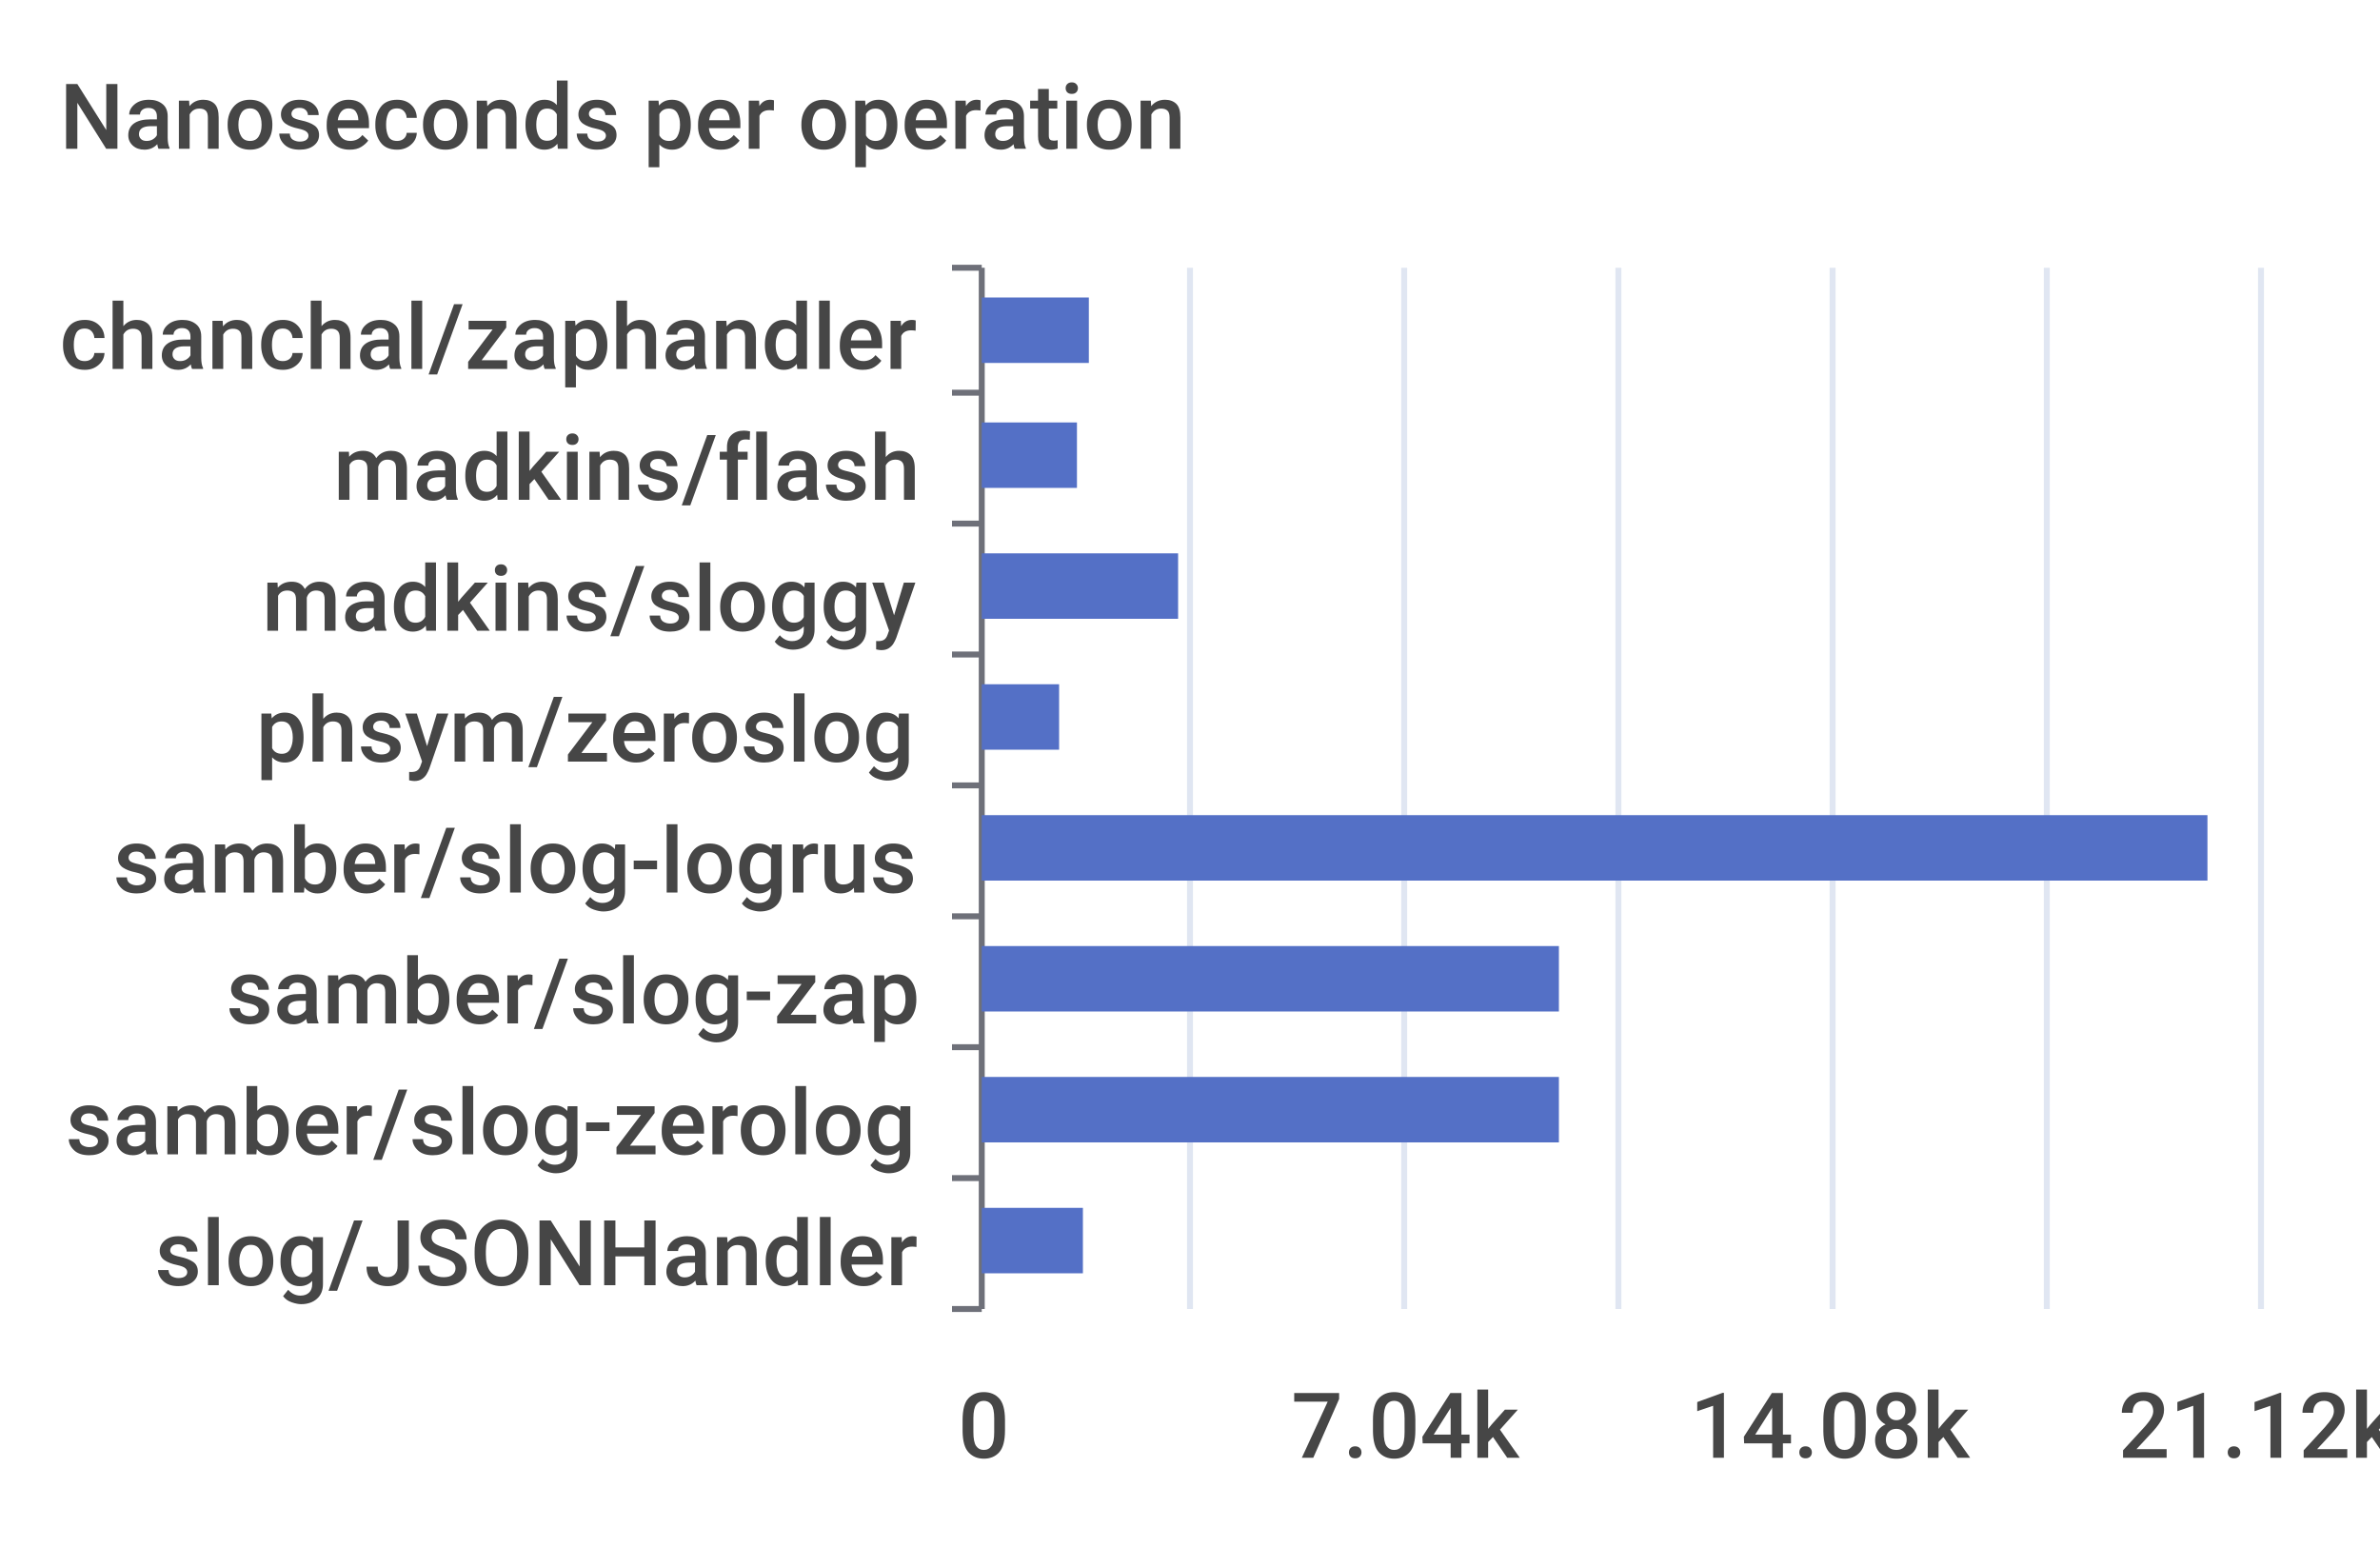
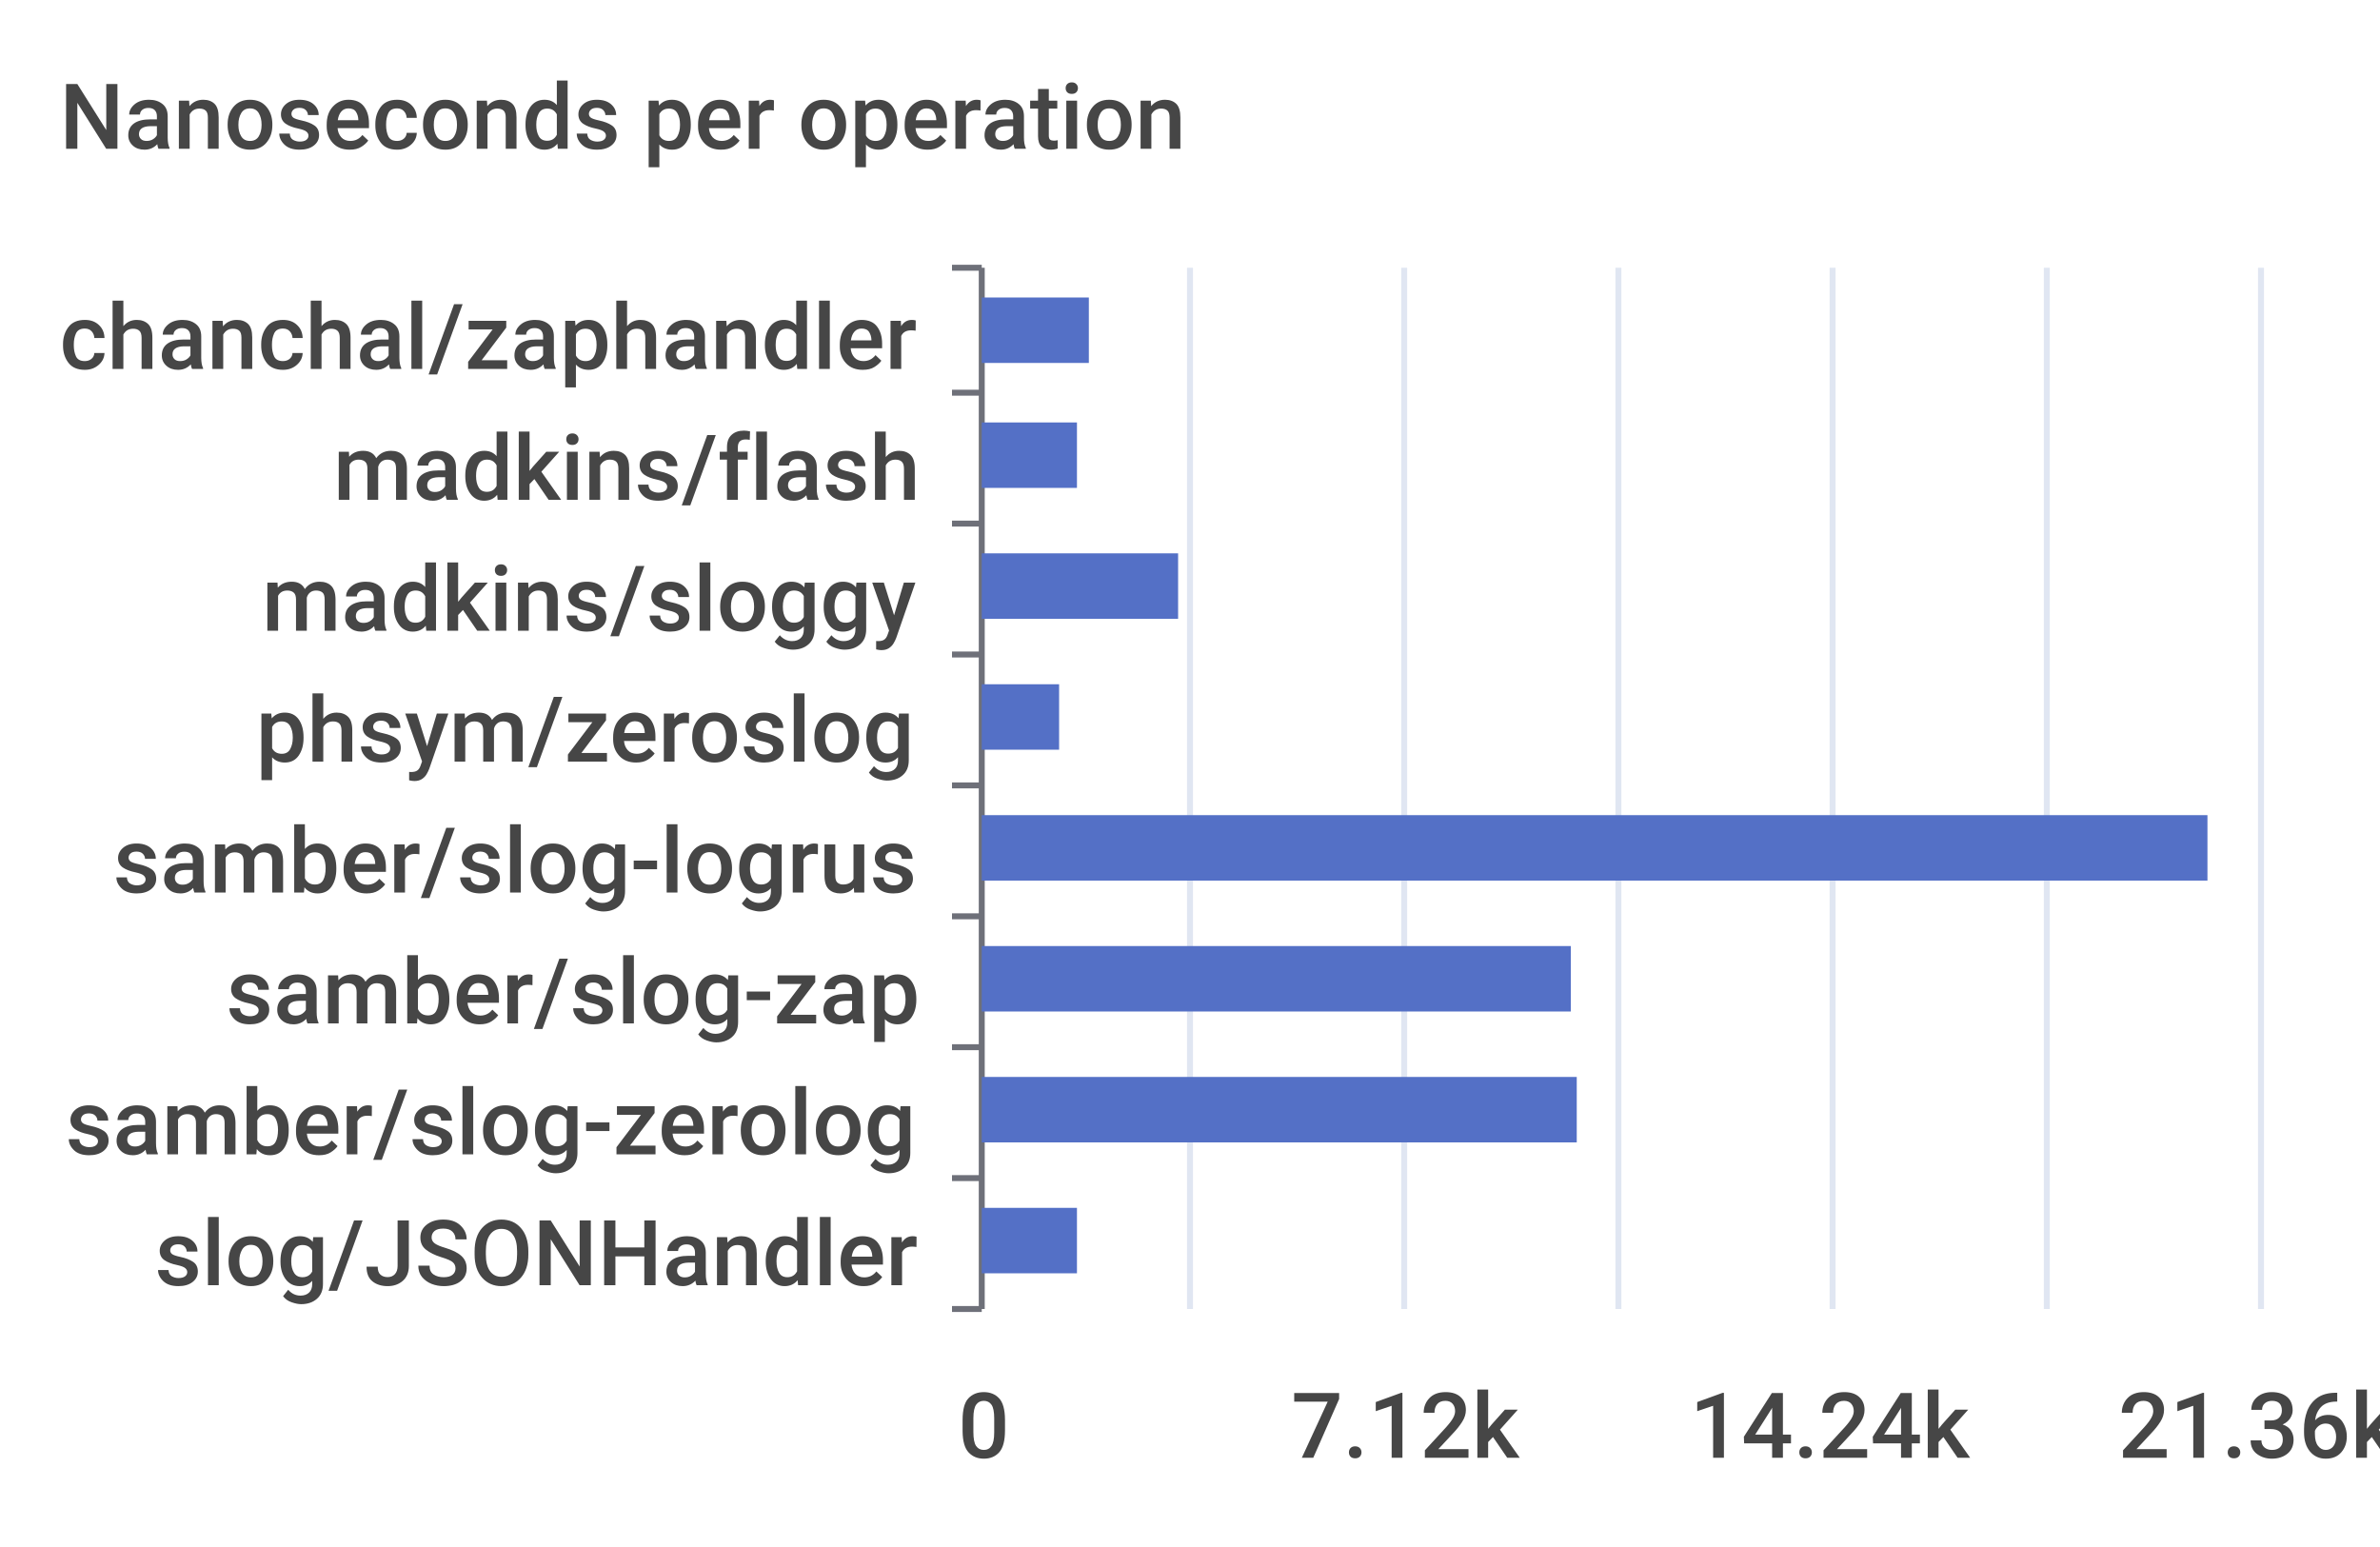
<svg xmlns="http://www.w3.org/2000/svg" width="400" height="260">\n<path d="M 0 0 L 400 0 L 400 260 L 0 260 L 0 0" style="stroke-width:0;stroke:none;fill:rgba(255,255,255,1.0)" />
  <text x="10" y="25" style="stroke-width:0;stroke:none;fill:rgba(70,70,70,1.0);font-size:15.3px;font-family:'Roboto Medium',sans-serif">Nanoseconds per operation</text>
  <path d="M 160 45 L 165 45" style="stroke-width:1;stroke:rgba(110,112,121,1.0);fill:none" />
  <path d="M 160 66 L 165 66" style="stroke-width:1;stroke:rgba(110,112,121,1.0);fill:none" />
  <path d="M 160 88 L 165 88" style="stroke-width:1;stroke:rgba(110,112,121,1.0);fill:none" />
  <path d="M 160 110 L 165 110" style="stroke-width:1;stroke:rgba(110,112,121,1.0);fill:none" />
  <path d="M 160 132 L 165 132" style="stroke-width:1;stroke:rgba(110,112,121,1.0);fill:none" />
  <path d="M 160 154 L 165 154" style="stroke-width:1;stroke:rgba(110,112,121,1.0);fill:none" />
  <path d="M 160 176 L 165 176" style="stroke-width:1;stroke:rgba(110,112,121,1.0);fill:none" />
  <path d="M 160 198 L 165 198" style="stroke-width:1;stroke:rgba(110,112,121,1.0);fill:none" />
  <path d="M 160 220 L 165 220" style="stroke-width:1;stroke:rgba(110,112,121,1.0);fill:none" />
  <path d="M 165 45 L 165 220" style="stroke-width:1;stroke:rgba(110,112,121,1.0);fill:none" />
  <text x="10" y="62" style="stroke-width:0;stroke:none;fill:rgba(70,70,70,1.0);font-size:15.3px;font-family:'Roboto Medium',sans-serif">chanchal/zaphandler</text>
  <text x="56" y="84" style="stroke-width:0;stroke:none;fill:rgba(70,70,70,1.0);font-size:15.3px;font-family:'Roboto Medium',sans-serif">madkins/flash</text>
  <text x="44" y="106" style="stroke-width:0;stroke:none;fill:rgba(70,70,70,1.0);font-size:15.3px;font-family:'Roboto Medium',sans-serif">madkins/sloggy</text>
  <text x="43" y="128" style="stroke-width:0;stroke:none;fill:rgba(70,70,70,1.0);font-size:15.3px;font-family:'Roboto Medium',sans-serif">phsym/zeroslog</text>
  <text x="19" y="150" style="stroke-width:0;stroke:none;fill:rgba(70,70,70,1.0);font-size:15.3px;font-family:'Roboto Medium',sans-serif">samber/slog-logrus</text>
  <text x="38" y="172" style="stroke-width:0;stroke:none;fill:rgba(70,70,70,1.0);font-size:15.3px;font-family:'Roboto Medium',sans-serif">samber/slog-zap</text>
  <text x="11" y="194" style="stroke-width:0;stroke:none;fill:rgba(70,70,70,1.0);font-size:15.3px;font-family:'Roboto Medium',sans-serif">samber/slog-zerolog</text>
  <text x="26" y="216" style="stroke-width:0;stroke:none;fill:rgba(70,70,70,1.0);font-size:15.3px;font-family:'Roboto Medium',sans-serif">slog/JSONHandler</text>
  <text x="161" y="245" style="stroke-width:0;stroke:none;fill:rgba(70,70,70,1.0);font-size:15.3px;font-family:'Roboto Medium',sans-serif">0</text>
-   <text x="217" y="245" style="stroke-width:0;stroke:none;fill:rgba(70,70,70,1.0);font-size:15.3px;font-family:'Roboto Medium',sans-serif">7.04k</text>
-   <text x="284" y="245" style="stroke-width:0;stroke:none;fill:rgba(70,70,70,1.0);font-size:15.3px;font-family:'Roboto Medium',sans-serif">14.08k</text>
-   <text x="356" y="245" style="stroke-width:0;stroke:none;fill:rgba(70,70,70,1.0);font-size:15.3px;font-family:'Roboto Medium',sans-serif">21.12k</text>
+   <text x="217" y="245" style="stroke-width:0;stroke:none;fill:rgba(70,70,70,1.0);font-size:15.3px;font-family:'Roboto Medium',sans-serif">7.12k</text>
+   <text x="284" y="245" style="stroke-width:0;stroke:none;fill:rgba(70,70,70,1.0);font-size:15.3px;font-family:'Roboto Medium',sans-serif">14.24k</text>
+   <text x="356" y="245" style="stroke-width:0;stroke:none;fill:rgba(70,70,70,1.0);font-size:15.3px;font-family:'Roboto Medium',sans-serif">21.36k</text>
  <path d="M 200 45 L 200 220" style="stroke-width:1;stroke:rgba(224,230,242,1.0);fill:none" />
  <path d="M 236 45 L 236 220" style="stroke-width:1;stroke:rgba(224,230,242,1.0);fill:none" />
  <path d="M 272 45 L 272 220" style="stroke-width:1;stroke:rgba(224,230,242,1.0);fill:none" />
  <path d="M 308 45 L 308 220" style="stroke-width:1;stroke:rgba(224,230,242,1.0);fill:none" />
  <path d="M 344 45 L 344 220" style="stroke-width:1;stroke:rgba(224,230,242,1.0);fill:none" />
  <path d="M 380 45 L 380 220" style="stroke-width:1;stroke:rgba(224,230,242,1.0);fill:none" />
-   <path d="M 165 203 L 182 203 L 182 214 L 165 214 L 165 203" style="stroke-width:0;stroke:none;fill:rgba(84,112,198,1.0)" />
-   <path d="M 165 181 L 262 181 L 262 192 L 165 192 L 165 181" style="stroke-width:0;stroke:none;fill:rgba(84,112,198,1.0)" />
-   <path d="M 165 159 L 262 159 L 262 170 L 165 170 L 165 159" style="stroke-width:0;stroke:none;fill:rgba(84,112,198,1.0)" />
+   <path d="M 165 203 L 181 203 L 181 214 L 165 214 L 165 203" style="stroke-width:0;stroke:none;fill:rgba(84,112,198,1.0)" />
+   <path d="M 165 181 L 265 181 L 265 192 L 165 192 L 165 181" style="stroke-width:0;stroke:none;fill:rgba(84,112,198,1.0)" />
+   <path d="M 165 159 L 264 159 L 264 170 L 165 170 L 165 159" style="stroke-width:0;stroke:none;fill:rgba(84,112,198,1.0)" />
  <path d="M 165 137 L 371 137 L 371 148 L 165 148 L 165 137" style="stroke-width:0;stroke:none;fill:rgba(84,112,198,1.0)" />
  <path d="M 165 115 L 178 115 L 178 126 L 165 126 L 165 115" style="stroke-width:0;stroke:none;fill:rgba(84,112,198,1.0)" />
  <path d="M 165 93 L 198 93 L 198 104 L 165 104 L 165 93" style="stroke-width:0;stroke:none;fill:rgba(84,112,198,1.0)" />
  <path d="M 165 71 L 181 71 L 181 82 L 165 82 L 165 71" style="stroke-width:0;stroke:none;fill:rgba(84,112,198,1.0)" />
  <path d="M 165 50 L 183 50 L 183 61 L 165 61 L 165 50" style="stroke-width:0;stroke:none;fill:rgba(84,112,198,1.0)" />
</svg>
